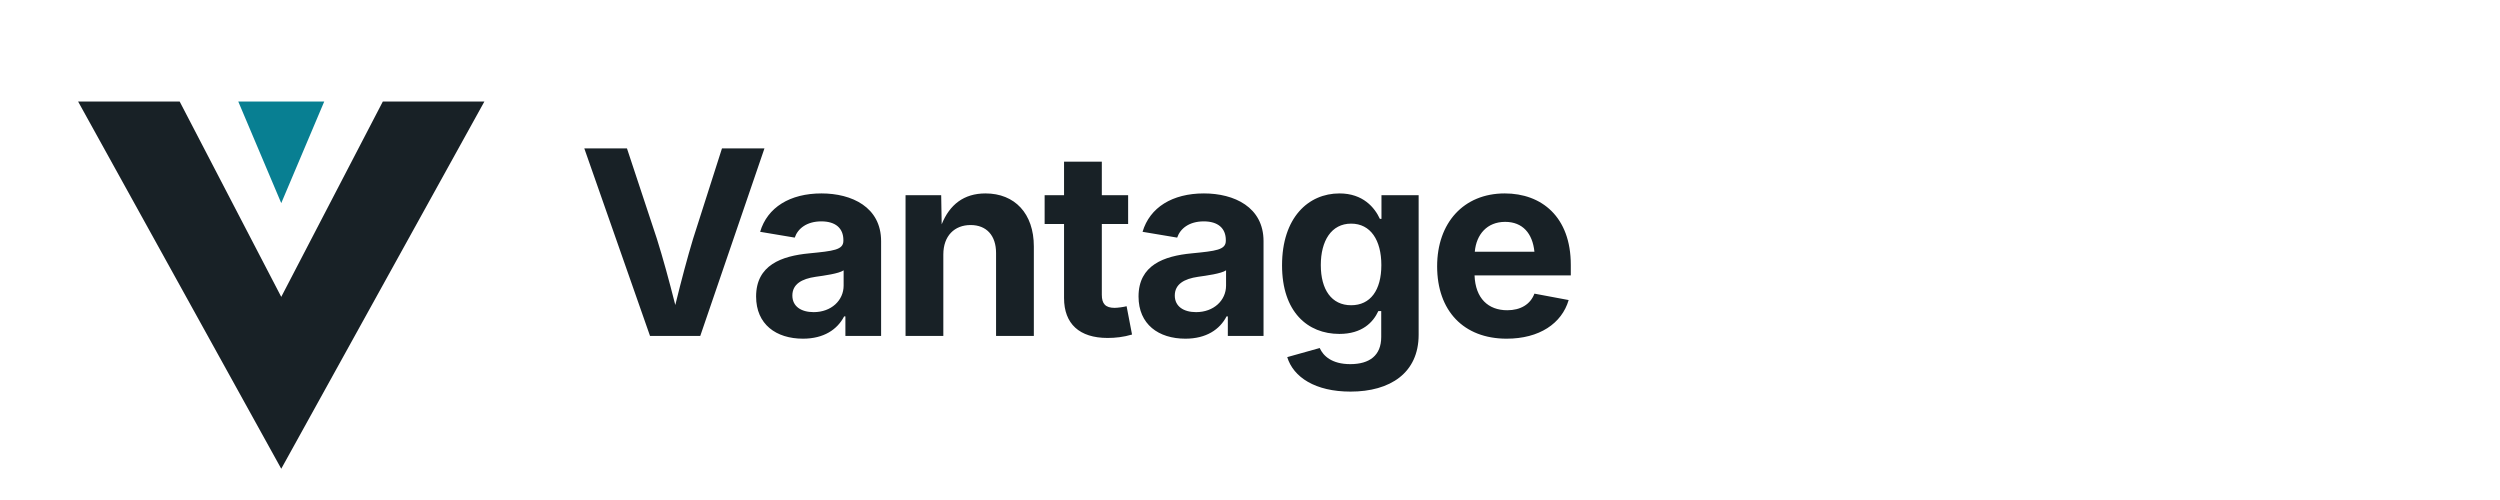
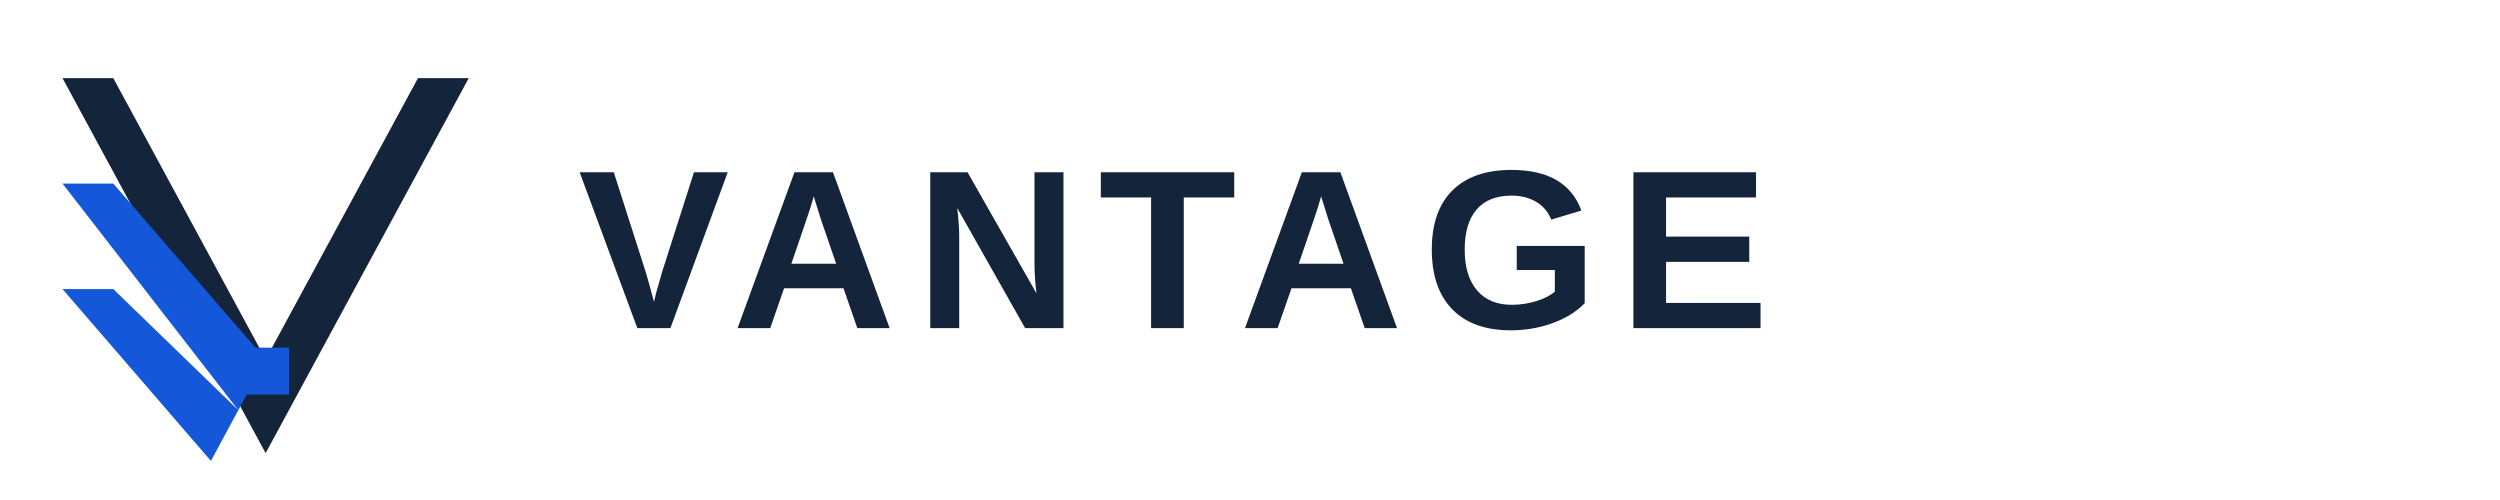
<svg xmlns="http://www.w3.org/2000/svg" viewBox="0 0 640 128" role="img" aria-labelledby="title desc">
-   <g transform="translate(8 8)">
-     <path d="M12 18l52 94 52-94H90L64 68 38 18z" fill="#182126" />
-     <path d="M53 18h22L64 44z" fill="#087f92" />
+   <g transform="translate(4 2)">
+     <path d="M12 18h13l39 72 39-72h13L64 114z" fill="#14243a" />
+     <path d="M12 45h13l39 45-7 13zM12 72h13l32 31-7 13z" fill="#1457d9" />
+     <rect x="58" y="87" width="12" height="12" fill="#1457d9" />
  </g>
-   <text x="148" y="86" fill="#182126" font-family="Inter,Arial,sans-serif" font-size="66" font-weight="700" letter-spacing="-2">Vantage</text>
+   <text x="148" y="84" fill="#14243a" font-family="Arial,sans-serif" font-size="58" font-weight="700" letter-spacing="5">VANTAGE</text>
</svg>
